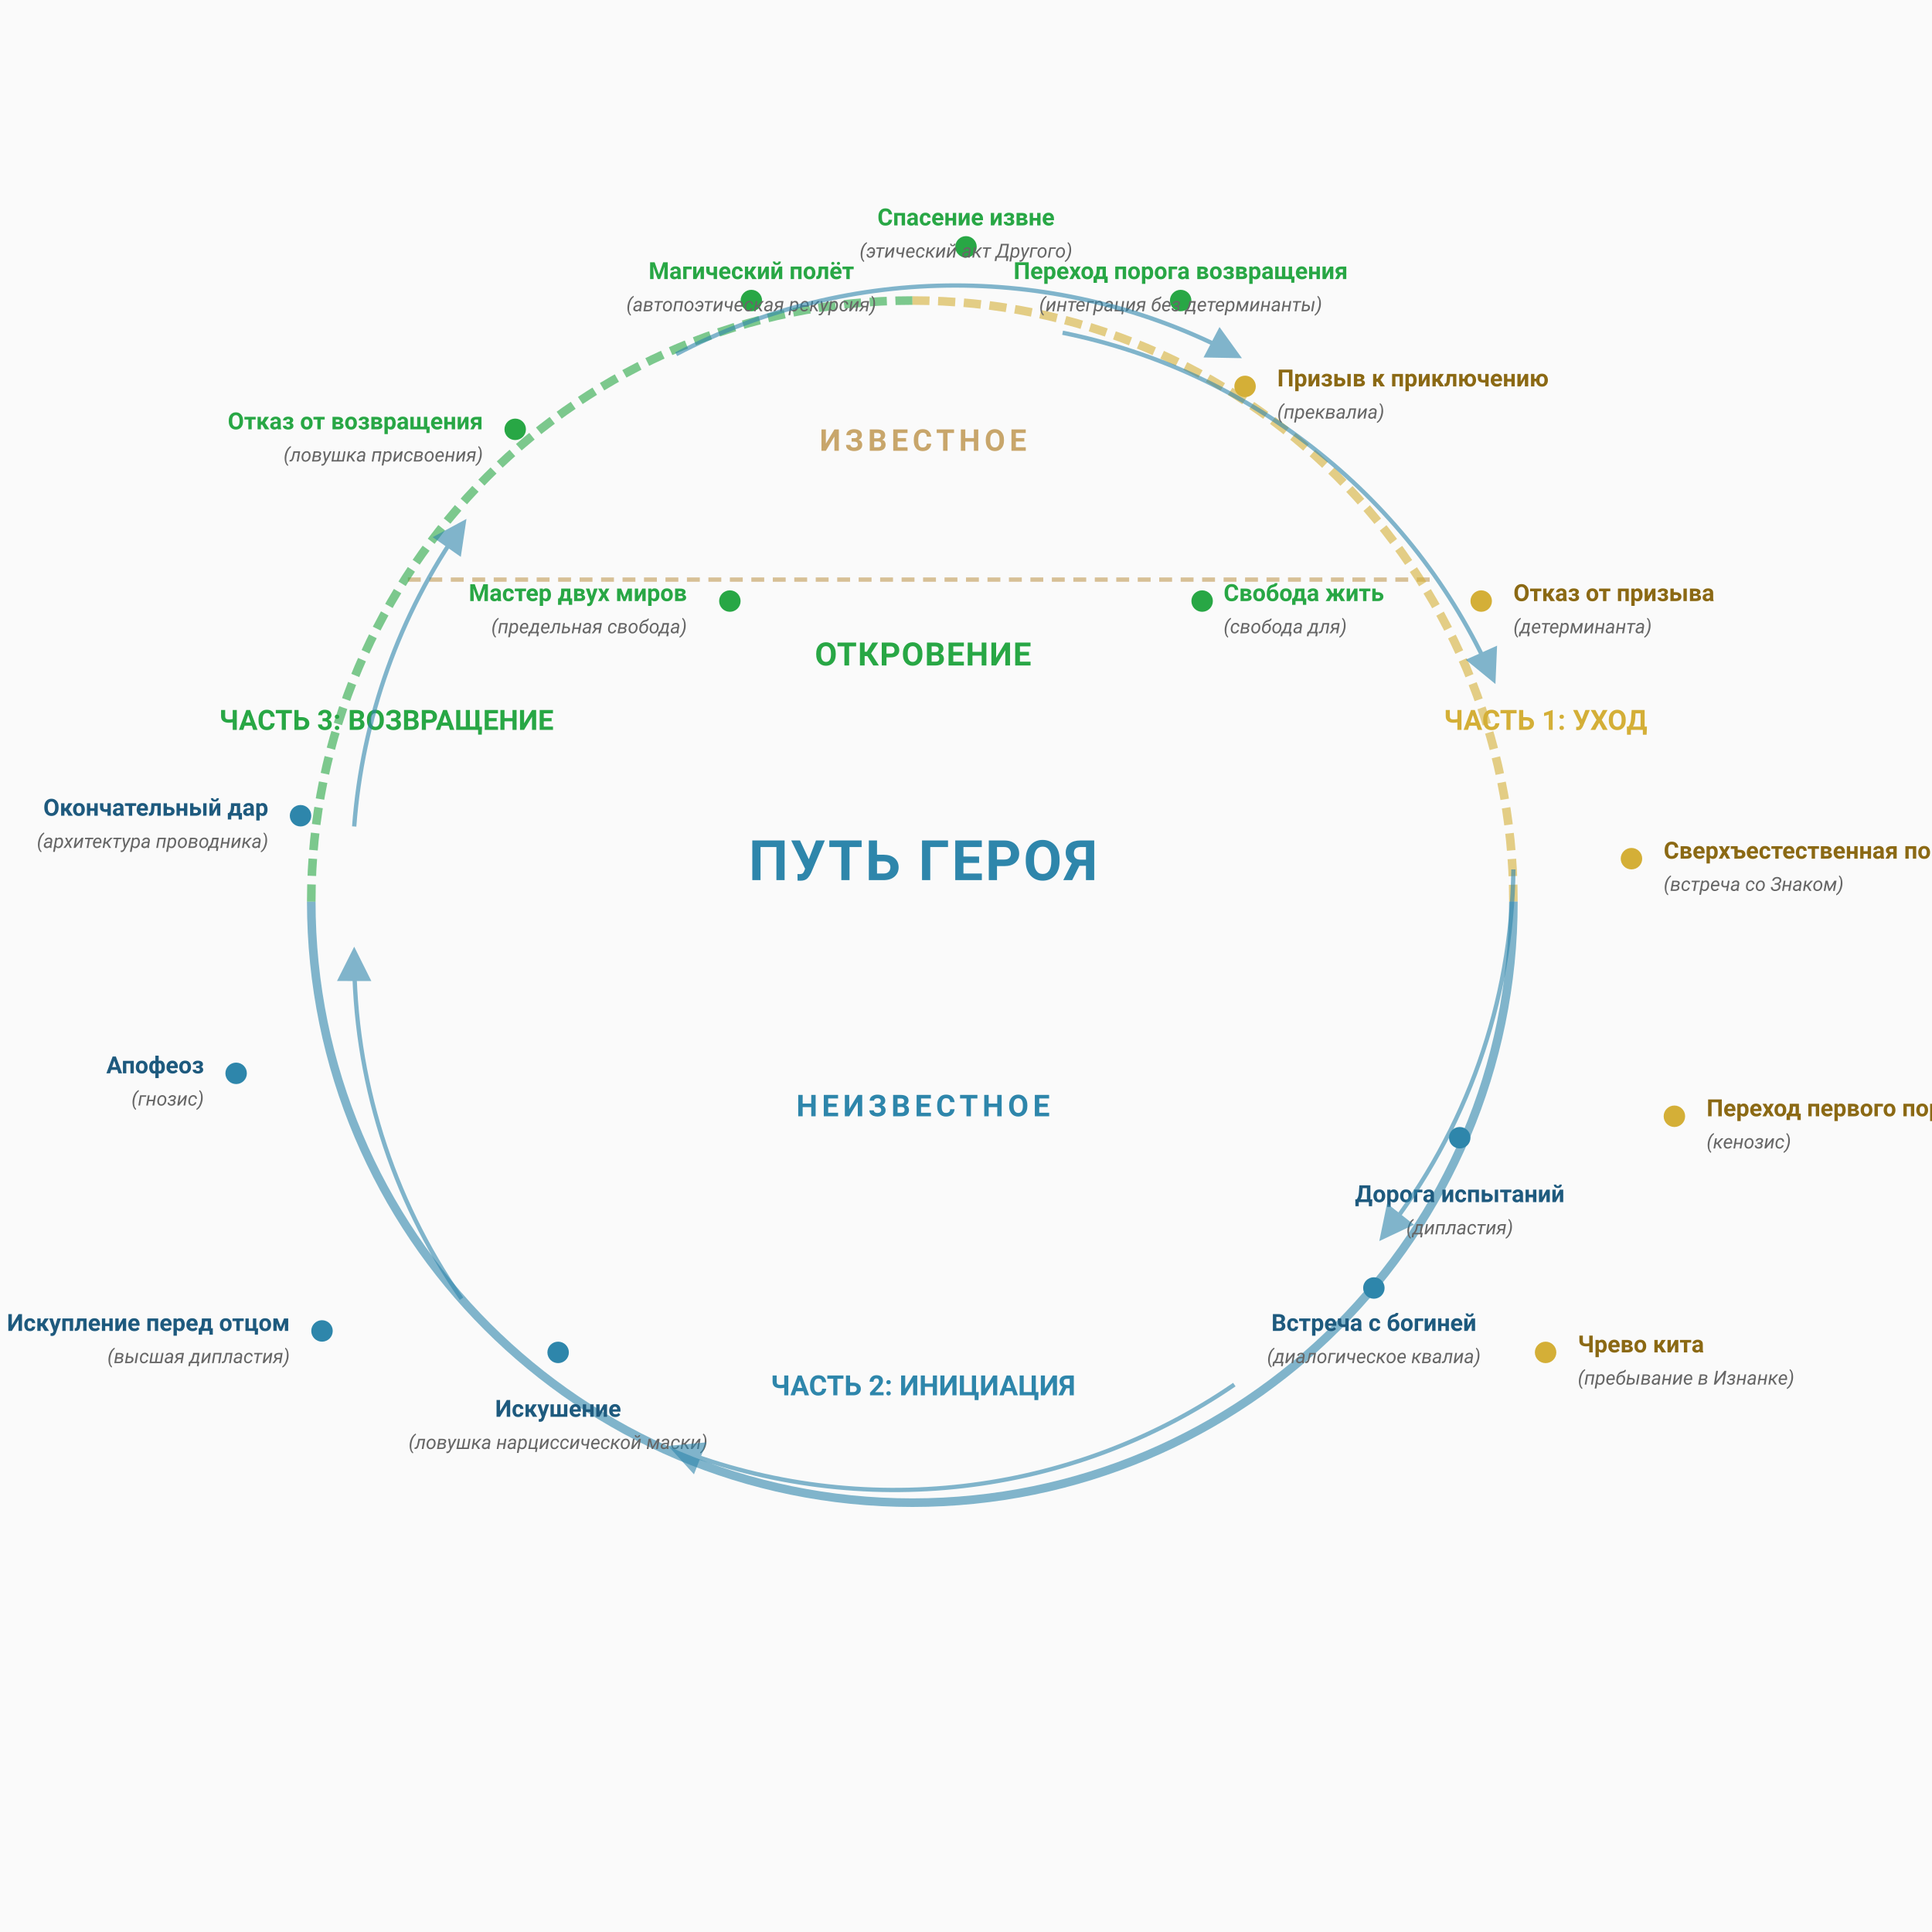
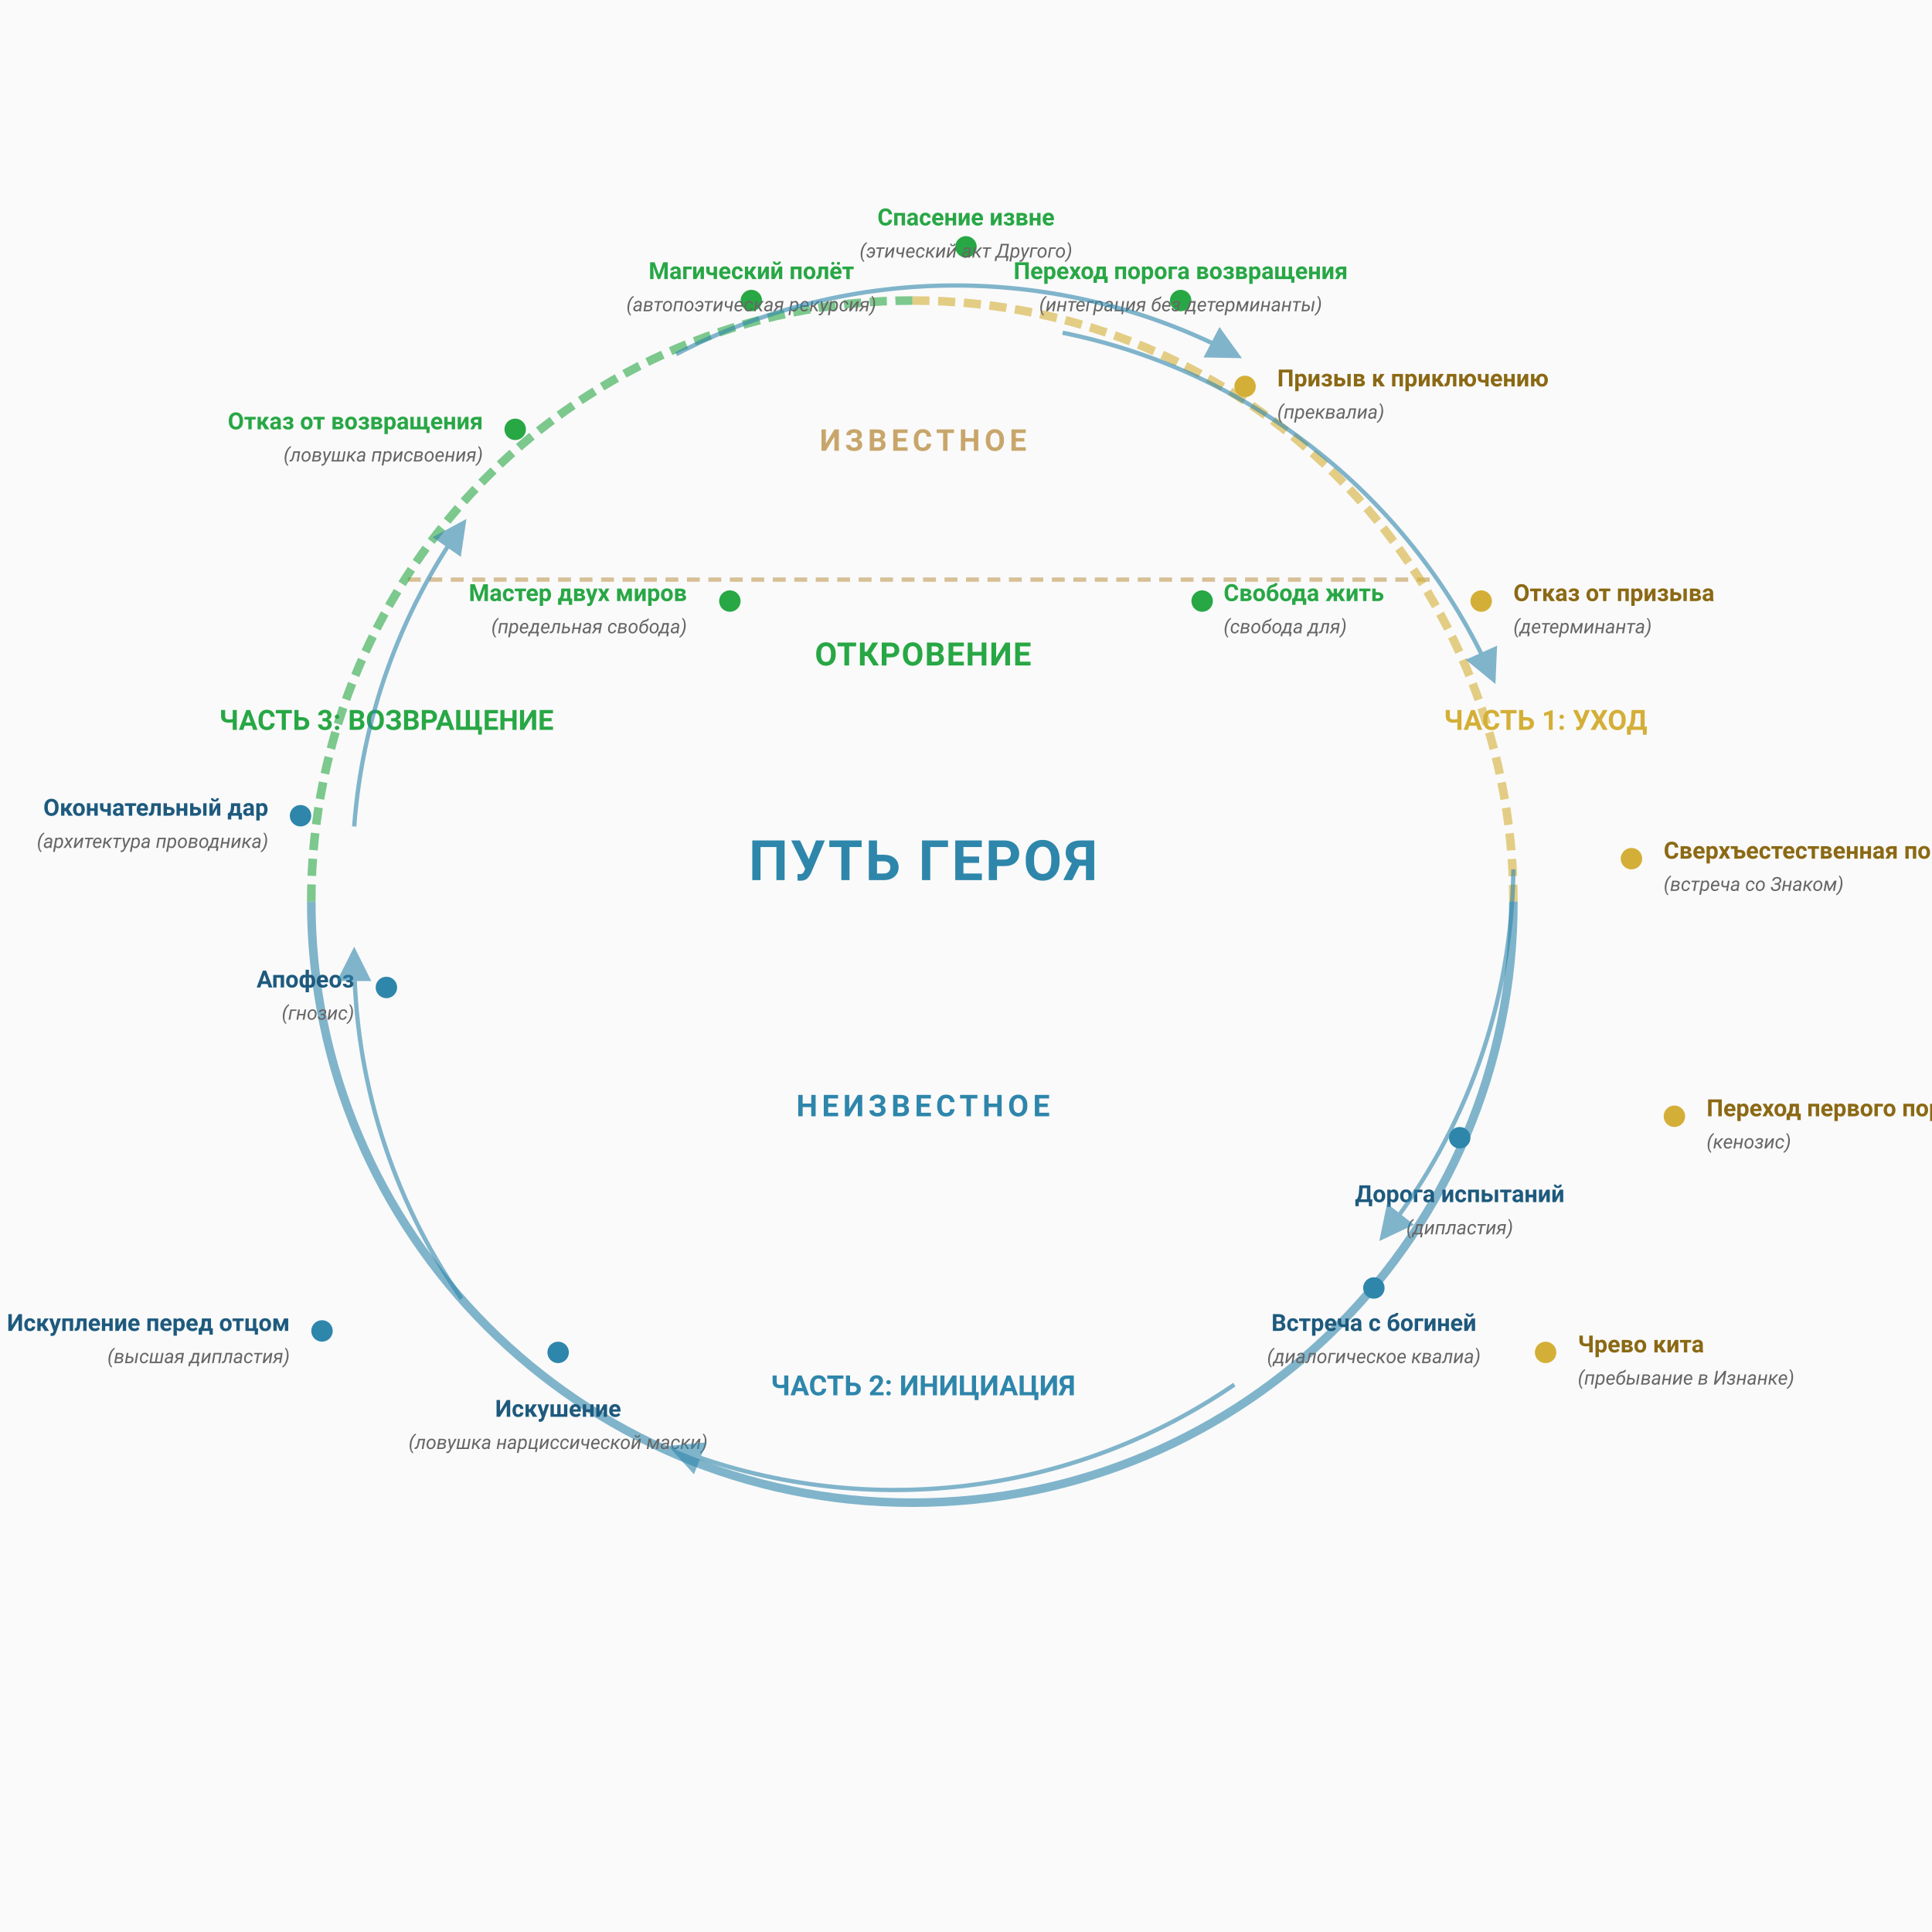
<svg xmlns="http://www.w3.org/2000/svg" viewBox="0 0 900 900" width="900" height="900">
  <defs>
    <marker id="arrow" markerWidth="8" markerHeight="8" refX="6" refY="4" orient="auto">
      <polygon points="0 0, 8 4, 0 8" fill="#2E86AB" />
    </marker>
  </defs>
  <rect width="100%" height="100%" fill="#FAFAFA" />
  <line x1="190" y1="270" x2="668" y2="270" stroke="#C8A66B" stroke-width="2" stroke-dasharray="6,4" opacity="0.7" />
  <g text-anchor="middle" font-family="system-ui, -apple-system, 'Segoe UI', Roboto, sans-serif">
    <text x="430" y="410" font-size="26" font-weight="bold" fill="#2E86AB" letter-spacing="1">ПУТЬ ГЕРОЯ</text>
    <text x="430" y="310" font-size="15" font-weight="600" fill="#28A745" letter-spacing="0.5">ОТКРОВЕНИЕ</text>
    <text x="430" y="210" font-size="14" font-weight="bold" fill="#C8A66B" letter-spacing="2">ИЗВЕСТНОЕ</text>
    <text x="430" y="520" font-size="14" font-weight="bold" fill="#2E86AB" letter-spacing="2">НЕИЗВЕСТНОЕ</text>
  </g>
  <path d="M 425 140 A 280 280 0 0 1 705 420" fill="none" stroke="#D4AF37" stroke-width="4" opacity="0.6" stroke-dasharray="8,4" />
  <path d="M 705 420 A 280 280 0 0 1 145 420" fill="none" stroke="#2E86AB" stroke-width="4" opacity="0.6" />
  <path d="M 145 420 A 280 280 0 0 1 425 140" fill="none" stroke="#28A745" stroke-width="4" opacity="0.6" stroke-dasharray="8,4" />
  <g id="departure" font-family="system-ui, -apple-system, 'Segoe UI', Roboto, sans-serif" font-size="11" font-weight="600" fill="#8B6914">
    <g id="stage-call">
      <circle cx="580" cy="180" r="5" fill="#D4AF37" />
      <text x="595" y="180" text-anchor="start">Призыв к приключению</text>
      <text x="595" y="195" text-anchor="start" font-size="9" font-weight="normal" font-style="italic" fill="#666">(преквалиа)</text>
    </g>
    <g id="stage-refusal">
      <circle cx="690" cy="280" r="5" fill="#D4AF37" />
      <text x="705" y="280" text-anchor="start">Отказ от призыва</text>
      <text x="705" y="295" text-anchor="start" font-size="9" font-weight="normal" font-style="italic" fill="#666">(детерминанта)</text>
    </g>
    <g id="stage-help">
      <circle cx="760" cy="400" r="5" fill="#D4AF37" />
      <text x="775" y="400" text-anchor="start">Сверхъестественная помощь</text>
      <text x="775" y="415" text-anchor="start" font-size="9" font-weight="normal" font-style="italic" fill="#666">(встреча со Знаком)</text>
    </g>
    <g id="stage-threshold">
      <circle cx="780" cy="520" r="5" fill="#D4AF37" />
      <text x="795" y="520" text-anchor="start">Переход первого порога</text>
      <text x="795" y="535" text-anchor="start" font-size="9" font-weight="normal" font-style="italic" fill="#666">(кенозис)</text>
    </g>
    <g id="stage-whale">
      <circle cx="720" cy="630" r="5" fill="#D4AF37" />
      <text x="735" y="630" text-anchor="start">Чрево кита</text>
      <text x="735" y="645" text-anchor="start" font-size="9" font-weight="normal" font-style="italic" fill="#666">(пребывание в Изнанке)</text>
    </g>
  </g>
  <g id="initiation" font-family="system-ui, -apple-system, 'Segoe UI', Roboto, sans-serif" font-size="11" font-weight="600" fill="#1E5A7E">
    <g id="stage-trials">
      <circle cx="680" cy="530" r="5" fill="#2E86AB" />
      <text x="680" y="560" text-anchor="middle">Дорога испытаний</text>
      <text x="680" y="575" text-anchor="middle" font-size="9" font-weight="normal" font-style="italic" fill="#666">(дипластия)</text>
    </g>
    <g id="stage-goddess">
      <circle cx="640" cy="600" r="5" fill="#2E86AB" />
      <text x="640" y="620" text-anchor="middle">Встреча с богиней</text>
      <text x="640" y="635" text-anchor="middle" font-size="9" font-weight="normal" font-style="italic" fill="#666">(диалогическое квалиа)</text>
    </g>
    <g id="stage-temptation">
      <circle cx="260" cy="630" r="5" fill="#2E86AB" />
      <text x="260" y="660" text-anchor="middle">Искушение</text>
      <text x="260" y="675" text-anchor="middle" font-size="9" font-weight="normal" font-style="italic" fill="#666">(ловушка нарциссической маски)</text>
    </g>
    <g id="stage-father">
      <circle cx="150" cy="620" r="5" fill="#2E86AB" />
      <text x="135" y="620" text-anchor="end">Искупление перед отцом</text>
      <text x="135" y="635" text-anchor="end" font-size="9" font-weight="normal" font-style="italic" fill="#666">(высшая дипластия)</text>
    </g>
    <g id="stage-apotheosis">
-       <circle cx="110" cy="500" r="5" fill="#2E86AB" />
-       <text x="95" y="500" text-anchor="end">Апофеоз</text>
-       <text x="95" y="515" text-anchor="end" font-size="9" font-weight="normal" font-style="italic" fill="#666">(гнозис)</text>
+       <circle cx="180" cy="460" r="5" fill="#2E86AB" />
+       <text x="165" y="460" text-anchor="end">Апофеоз</text>
+       <text x="165" y="475" text-anchor="end" font-size="9" font-weight="normal" font-style="italic" fill="#666">(гнозис)</text>
    </g>
    <g id="stage-gift">
      <circle cx="140" cy="380" r="5" fill="#2E86AB" />
      <text x="125" y="380" text-anchor="end">Окончательный дар</text>
      <text x="125" y="395" text-anchor="end" font-size="9" font-weight="normal" font-style="italic" fill="#666">(архитектура проводника)</text>
    </g>
  </g>
  <g id="return" font-family="system-ui, -apple-system, 'Segoe UI', Roboto, sans-serif" font-size="11" font-weight="600" fill="#28A745">
    <g id="stage-refusal-return">
      <circle cx="240" cy="200" r="5" fill="#28A745" />
      <text x="225" y="200" text-anchor="end">Отказ от возвращения</text>
      <text x="225" y="215" text-anchor="end" font-size="9" font-weight="normal" font-style="italic" fill="#666">(ловушка присвоения)</text>
    </g>
    <g id="stage-flight">
      <circle cx="350" cy="140" r="5" fill="#28A745" />
      <text x="350" y="130" text-anchor="middle">Магический полёт</text>
      <text x="350" y="145" text-anchor="middle" font-size="9" font-weight="normal" font-style="italic" fill="#666">(автопоэтическая рекурсия)</text>
    </g>
    <g id="stage-rescue">
      <circle cx="450" cy="115" r="5" fill="#28A745" />
      <text x="450" y="105" text-anchor="middle">Спасение извне</text>
      <text x="450" y="120" text-anchor="middle" font-size="9" font-weight="normal" font-style="italic" fill="#666">(этический акт Другого)</text>
    </g>
    <g id="stage-return-threshold">
      <circle cx="550" cy="140" r="5" fill="#28A745" />
      <text x="550" y="130" text-anchor="middle">Переход порога возвращения</text>
      <text x="550" y="145" text-anchor="middle" font-size="9" font-weight="normal" font-style="italic" fill="#666">(интеграция без детерминанты)</text>
    </g>
    <g id="stage-master">
      <circle cx="340" cy="280" r="5" fill="#28A745" />
      <text x="320" y="280" text-anchor="end">Мастер двух миров</text>
      <text x="320" y="295" text-anchor="end" font-size="9" font-weight="normal" font-style="italic" fill="#666">(предельная свобода)</text>
    </g>
    <g id="stage-freedom">
      <circle cx="560" cy="280" r="5" fill="#28A745" />
      <text x="570" y="280" text-anchor="start">Свобода жить</text>
      <text x="570" y="295" text-anchor="start" font-size="9" font-weight="normal" font-style="italic" fill="#666">(свобода для)</text>
    </g>
  </g>
  <g font-family="system-ui, -apple-system, 'Segoe UI', Roboto, sans-serif" font-size="13" font-weight="bold">
    <text x="720" y="340" fill="#D4AF37" text-anchor="middle">ЧАСТЬ 1: УХОД</text>
    <text x="430" y="650" fill="#2E86AB" text-anchor="middle">ЧАСТЬ 2: ИНИЦИАЦИЯ</text>
    <text x="180" y="340" fill="#28A745" text-anchor="middle">ЧАСТЬ 3: ВОЗВРАЩЕНИЕ</text>
  </g>
  <g fill="none" stroke="#2E86AB" stroke-width="2" marker-end="url(#arrow)" opacity="0.6">
    <path d="M 495 155 A 280 280 0 0 1 695 315" />
    <path d="M 315 165 A 280 280 0 0 1 575 165" />
    <path d="M 165 385 A 280 280 0 0 1 215 245" />
    <path d="M 705 405 A 280 280 0 0 1 645 575" />
    <path d="M 575 645 A 280 280 0 0 1 315 675" />
    <path d="M 215 605 A 280 280 0 0 1 165 445" />
  </g>
</svg>
